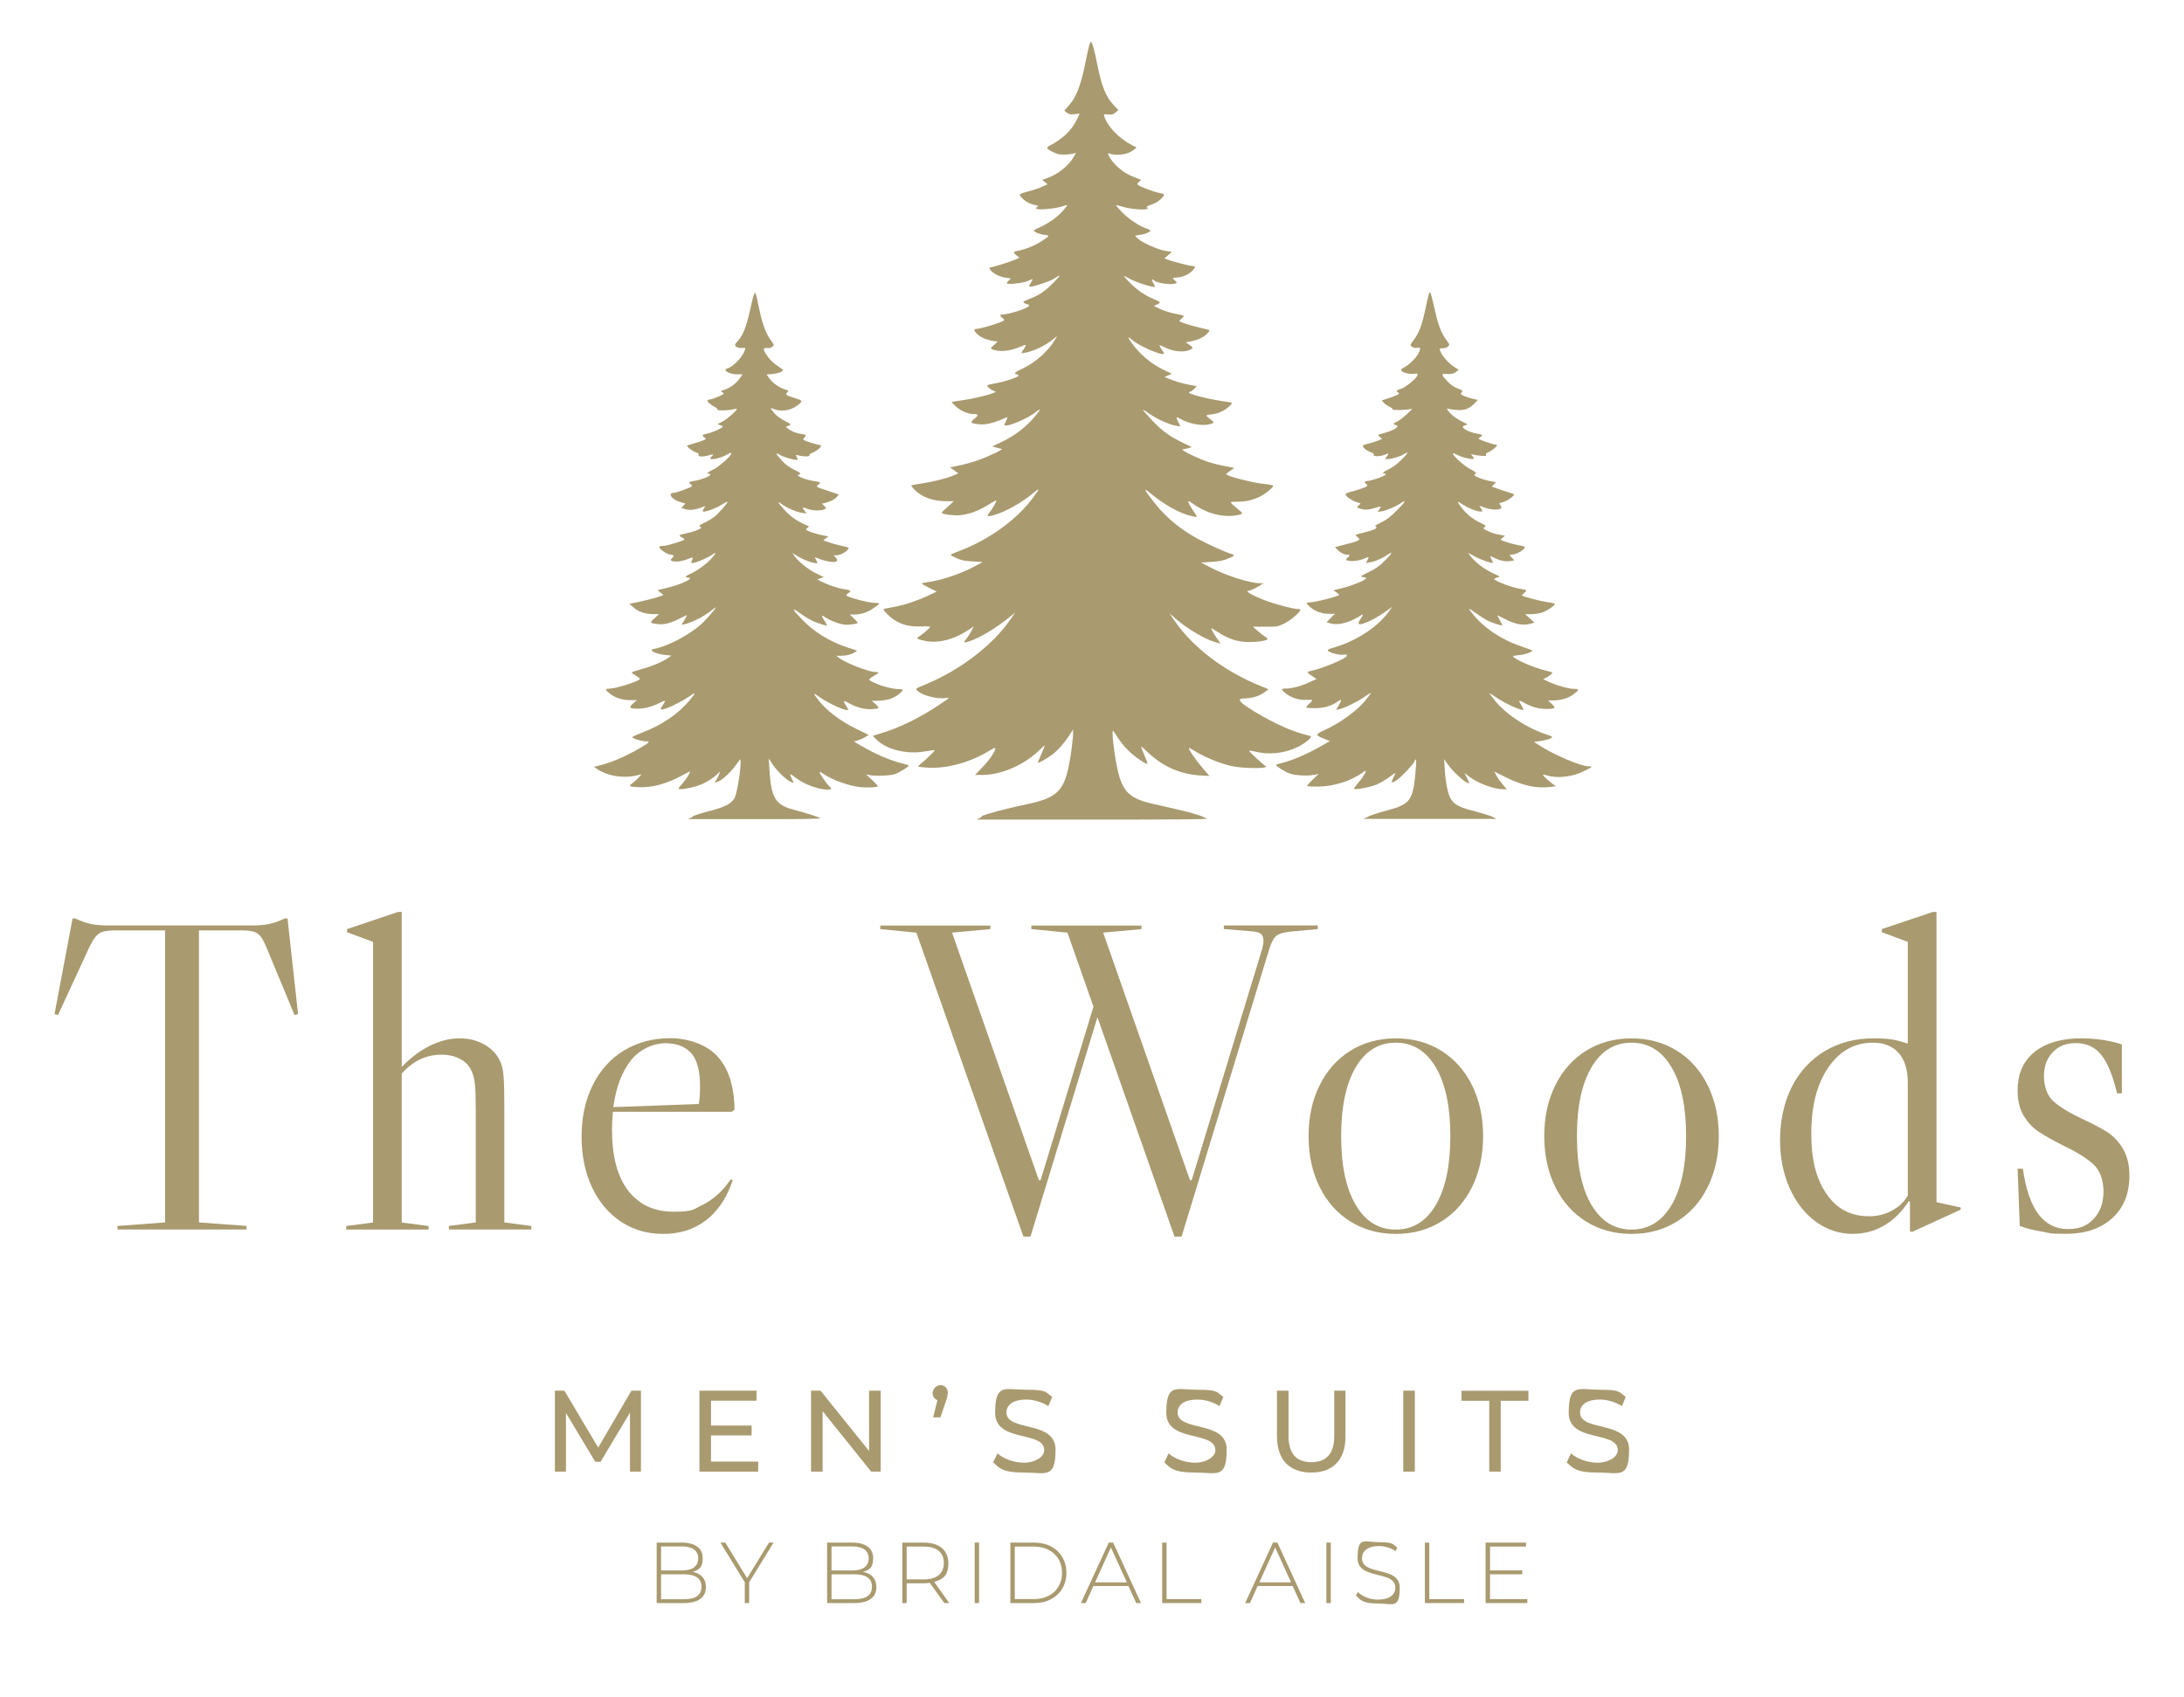
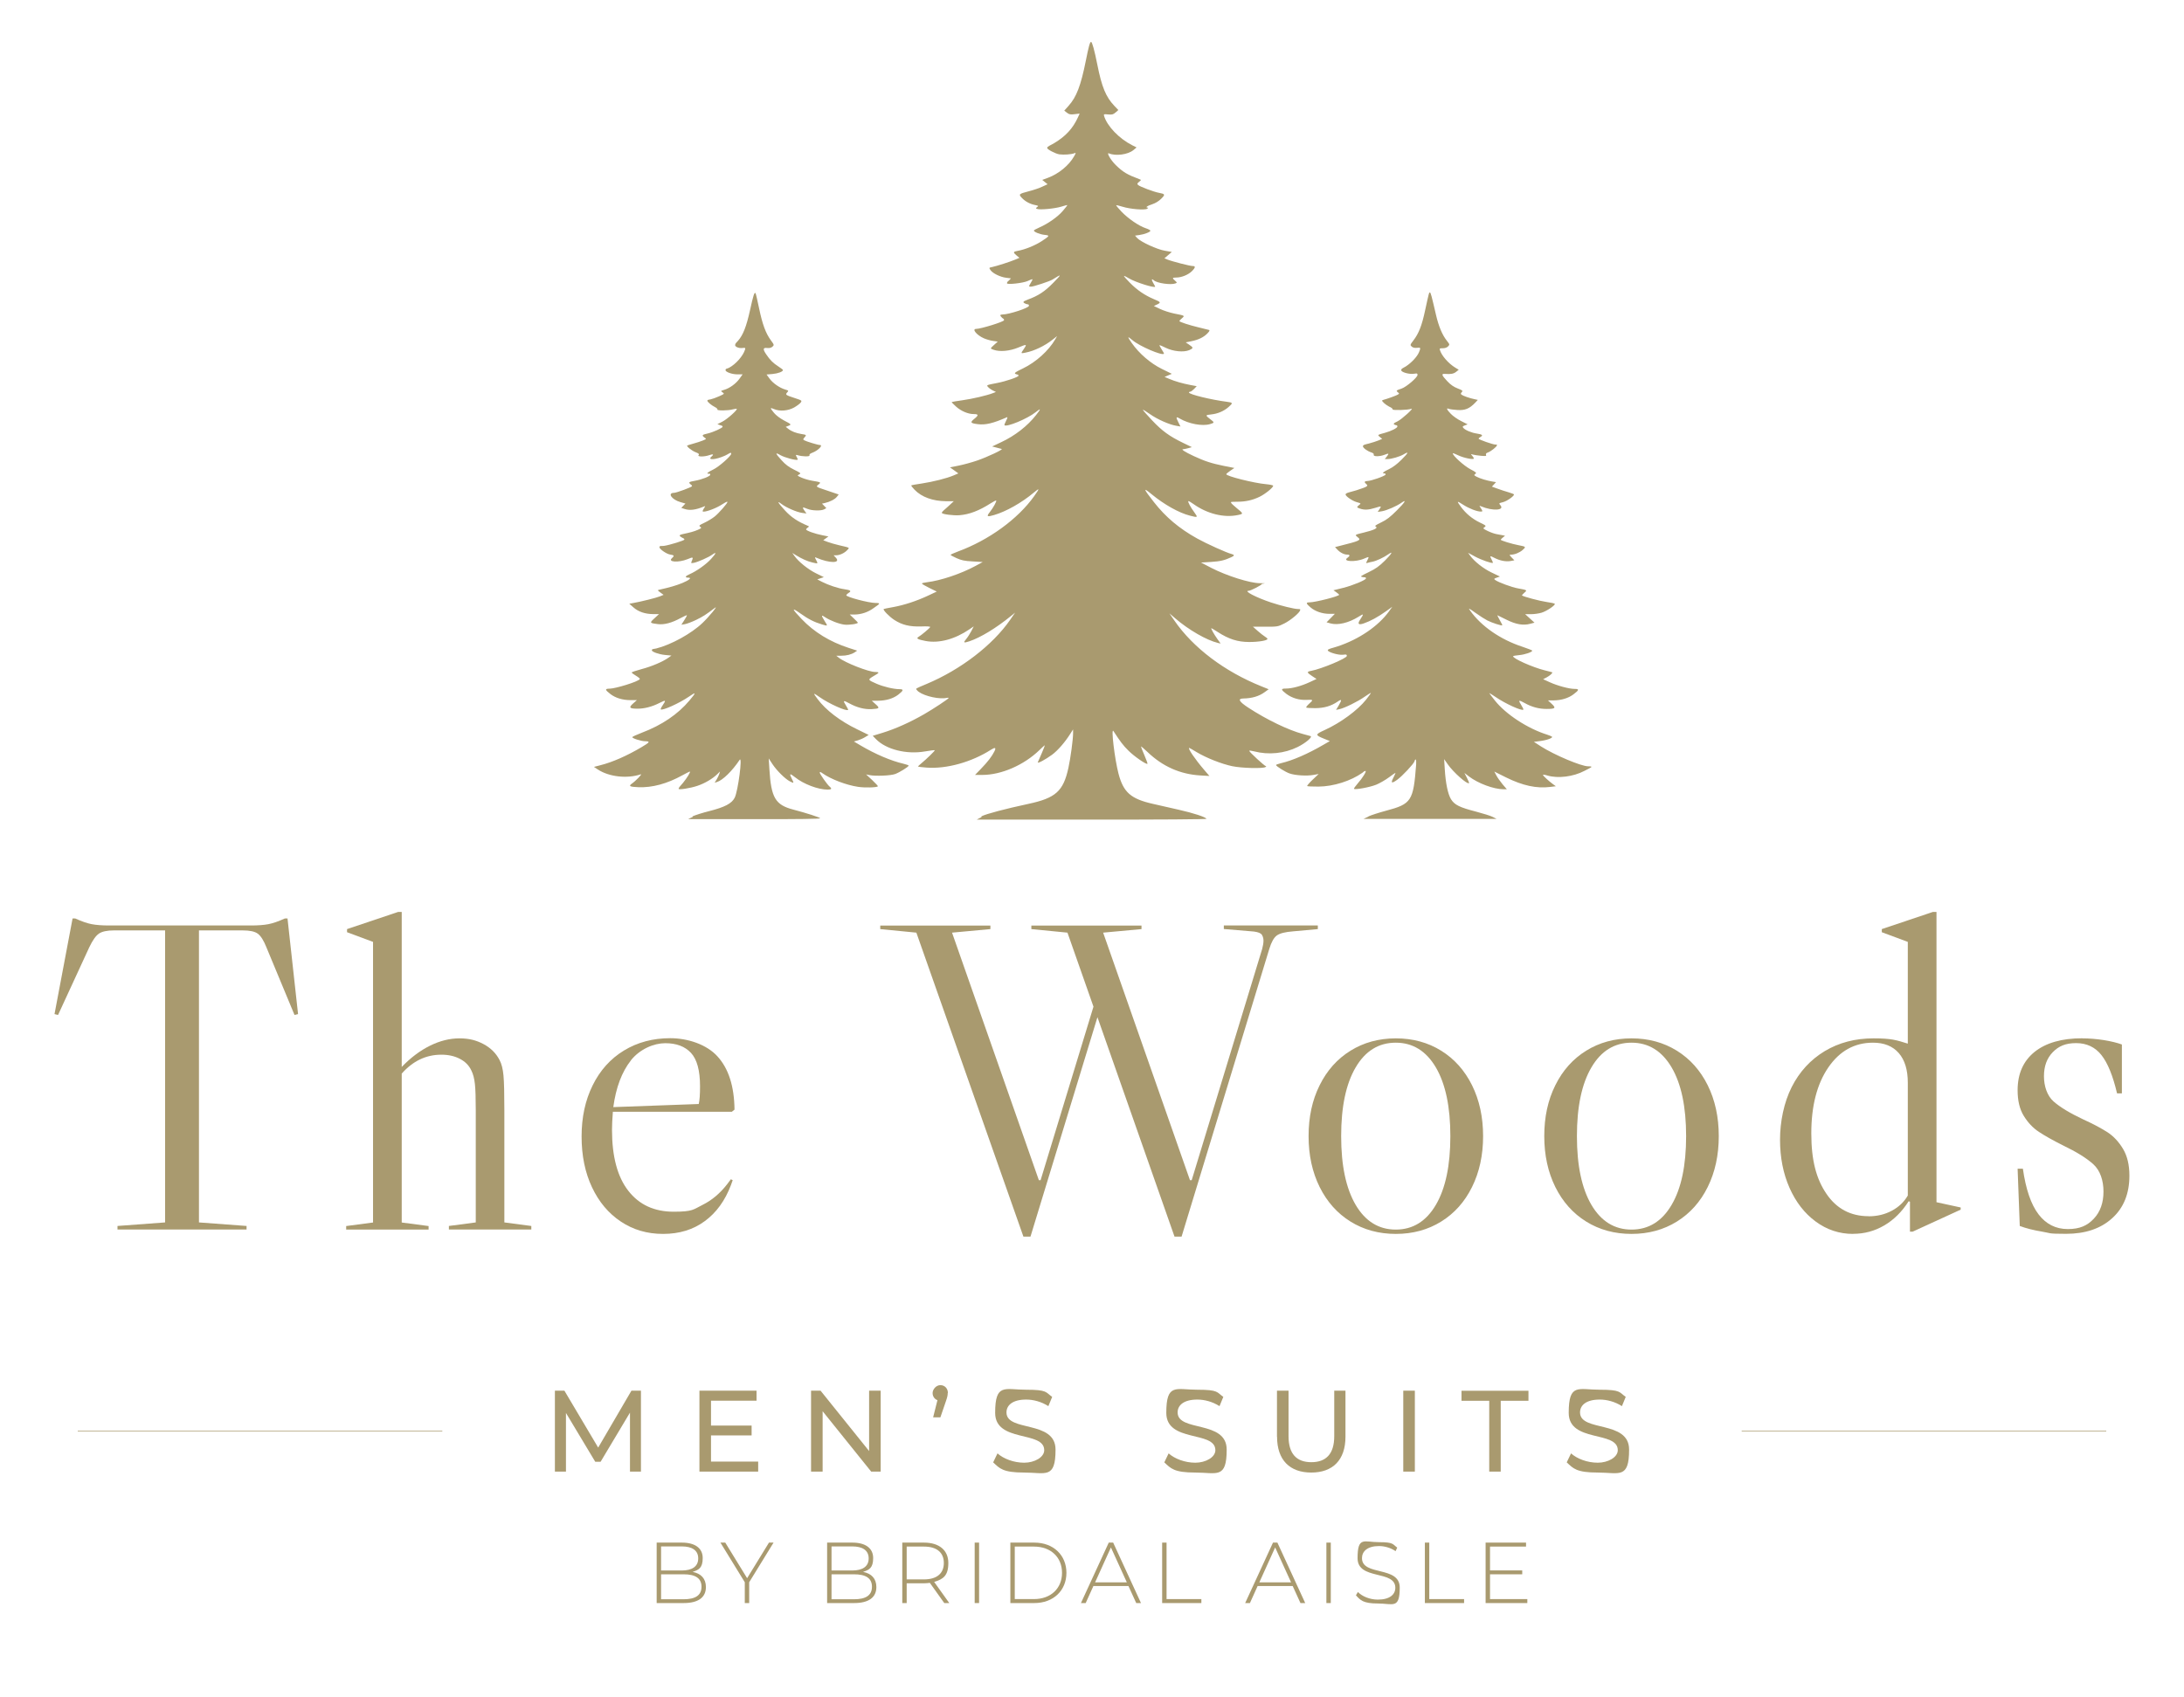
<svg xmlns="http://www.w3.org/2000/svg" id="Layer_1" version="1.1" viewBox="0 0 2528 1964">
  <path d="M801.5,945.2c3-1.4,11.8-4.2,19.4-6.1,18.1-4.6,26.1-8.8,29.5-15.5,3.9-7.5,9.3-49.3,5.7-43.8-8.5,12.8-19.6,23.6-26.2,25.6l-2.7.8,2.3-3.7c1.2-2.1,2.6-5,3.1-6.5l.8-2.8-3,3c-5.4,5.3-14.4,10.7-23.1,13.6-8.2,2.8-21.8,4.9-21.8,3.5s2.2-3.5,5-6.8c4.8-5.9,8.9-12.6,8.1-13.2-.2-.2-4.1,1.8-8.7,4.3-17.7,9.8-35,14.5-51.1,13.8-9.8-.4-11.4-1.3-7.6-4,4.8-3.3,12.8-11.7,10.5-10.9-15.9,5.3-36.8,2.9-49.7-5.6l-4.5-3,7.7-2c13.8-3.5,30.4-10.8,47.3-20.8,9.7-5.7,10.4-6.8,4.4-6.9-4.9,0-15.3-3.4-15-4.8.1-.5,5.1-2.8,11.1-5.1,23-8.7,41.6-21.3,54.9-37.1,8.2-9.7,8.1-10.6-.5-4.6-10.9,7.5-30.8,16.5-32.6,14.7-.3-.3.7-2.5,2.3-4.8,4.1-6.1,3.7-6.4-3.8-2.6-8.4,4.3-17.6,6.7-25.5,6.6-9.3,0-10.3-1.3-5-6l4.4-3.9h-7.3c-9.3,0-17.4-2.5-23.3-7-6.5-5-6.7-6.3-.7-6.3s32.7-7.9,34.7-11.1c.3-.5-1.7-2.2-4.4-3.8-2.7-1.6-5-3.3-5-3.8s5.1-2.2,11.4-3.9c11.5-3,24.7-8.6,31.1-13.2l3.5-2.5-7.4-.7c-7.1-.7-15.3-3.6-15.3-5.4s2.3-1.4,5.1-2.1c17.2-4.3,40.8-17.3,53.5-29.5,7.5-7.1,18.8-20.9,14.5-17.6-10.4,7.9-14,10.2-21.6,13.9-4.9,2.4-10.8,4.6-13.1,5l-4.2.7,3.4-5.3c1.9-2.9,3.2-5.5,3-5.7-.2-.2-3.6,1.3-7.5,3.4-9.9,5.4-18.8,7.8-26,6.9-9.8-1.2-9.9-1.4-4-6.8l5.2-4.8h-6.7c-9.5-.1-17.1-2.7-22.8-7.7l-4.9-4.3,4.4-.8c8.7-1.5,27.2-6.1,31.2-7.8l4.1-1.7-3.7-2.7c-3.6-2.7-3.6-2.7-1-3.3,11.8-2.6,19.3-4.8,26.4-7.7,8.2-3.4,11.3-6.2,6.9-6.2s-3.5-1.9,1.3-3.9c8.1-3.5,19.3-11.4,25.1-17.8,6.1-6.7,6.6-8.7,1.3-4.9-4.3,3.1-16.4,8.4-21.1,9.4-3.2.6-3.6.5-2.9-1.2,2.4-5.7,2.2-5.8-4.6-3-10.3,4.2-23.2,3.4-18.1-1.1,3.2-2.9,2.8-3.5-2.2-4.3-4-.6-12.2-6.3-12.2-8.4s2.4-1.2,5.3-1.6c6.3-.9,23.6-6.2,23.6-7.3s-1.2-1.5-2.8-2.3c-3.6-1.9-3.5-3.1.3-3.9,9.8-2.1,13.5-3.1,17.9-5,4.5-2,4.7-2.3,2.9-3.6-1.8-1.3-1.3-1.8,5.1-4.8,3.9-1.8,9.2-5.1,11.8-7.2,4.6-3.7,14.6-15.1,14.6-16.6s-3.8,1.4-8.5,4.1c-7.6,4.4-18.7,8-20.1,6.7-.3-.3.3-1.9,1.4-3.5,1.9-2.9,1.9-2.9-.1-2.1-9.5,3.9-16.5,4.8-22.5,2.7l-3.6-1.2,2.4-2.5,2.4-2.5-5.9-1.7c-10-2.9-15.3-10.6-7.3-10.7,2.8,0,20.8-6.7,20.8-7.7s-.7-1.5-1.7-2.2c-2.7-2.3-2-2.8,5.3-4.1,7.8-1.4,17.5-5.2,17.5-6.9s-.7-1.2-1.7-1.2c-3.3,0-1.4-1.7,5.2-4.9,6.4-3,20.8-15.7,20.8-18.3s-3.1.4-6.9,2.1c-10.9,5-21.4,5.8-15.8,1.1,2.9-2.4,1.8-3.1-2.5-1.6-5.8,2.1-14.3,2.1-12.6,0,1-1.2.3-1.9-3.6-3.4-4.3-1.7-10.7-6.8-9.5-7.7.3-.2,3.5-1.2,7.1-2.2,3.7-1,8.6-2.6,11-3.6,4.2-1.8,4.3-1.8,1.9-3.4-3.5-2.5-2.9-3.3,3.6-4.7,6.2-1.4,17.3-6.4,17.3-7.8s-1.4-1.3-3-1.9l-3-1.1,5.7-2.9c5.7-2.9,17.8-13.7,16.7-14.8-.3-.3-2.5,0-4.8.6-5.4,1.5-18.5,1.6-17.6.1.4-.6-1-1.9-3-2.9-4-2-8.6-5.9-8.6-7.2s1.6-1.2,3.6-1.6c2-.4,6.5-2,10-3.6,6.2-2.8,6.3-2.9,4-4.5-2.4-1.7-2.3-1.7,2-3,6.3-1.9,13.6-7.2,17.7-13l3.5-4.9h-6.4c-5.8,0-13.4-2.7-13.4-4.8s1.8-1.6,4.1-2.8c7.9-4.2,16.3-13.8,18.5-21.1.6-2,.3-2.2-3.1-1.8-4,.5-8.4-1.3-8.4-3.3s1.6-3,3.5-5.2c5.7-6.5,9.6-16.5,13.7-35,3.9-17.8,5.2-21.8,6.5-19.8.4.6,2.2,8.5,4.1,17.6,3.8,18.2,7.6,28.6,13.6,36.8,3.9,5.3,3.9,5.5,1.8,7.4-1.5,1.3-3.4,1.8-6.1,1.5-4.9-.6-5.2,1.4-1,7.5,4.2,6.3,8,10.1,14,13.9,2.9,1.9,5.3,3.7,5.3,4.1,0,1.9-5.7,4-12,4.6l-7,.6,3.5,4.8c3.8,5.2,11.6,10.7,18.1,12.6,4,1.2,4.1,1.3,2.3,3.3-2.4,2.7-1.9,3.1,8.5,6.5,8.5,2.8,8.7,2.9,7.2,5.2-.9,1.3-4.4,3.9-7.7,5.8-7,3.9-16.5,4.7-23.3,1.8-4.8-2-4.8-1.5,0,4.4,2.3,2.8,6.9,6.3,11.6,8.8,8.8,4.6,8.9,4.7,4.9,6.3l-2.9,1.1,2.8,2.2c3.9,3.1,9.2,5.1,15.4,6.1,5.9.9,6.1,1.1,3.4,4.1-1.6,1.8-1.7,2.2-.3,3.1,2.1,1.3,15.9,5.5,18.1,5.5,4.4,0-1.9,6.5-8.7,9-2.5.9-3.6,1.9-3.2,3,.7,1.7-8.4,1.5-14.1-.3q-2.7-.9-.8,2c1,1.6,1.5,3.1,1.1,3.4-1.8,1-15.1-2.6-19.8-5.3-6.5-3.8-6.2-2.3,1.3,5.9,4.5,5,8.4,7.9,14.5,10.9,7.9,3.9,8.2,4.2,5.8,5.5-2.5,1.3-2.4,1.4,3,3.8,3,1.3,8.5,2.9,12.2,3.5,10.2,1.7,10.4,1.8,7.3,4.3-3.4,2.8-3.7,2.5,10.9,7.4l12.4,4.2-2.2,2.8c-2.2,2.8-8.1,5.8-13.9,7.1l-3.2.7,2.5,2.6,2.5,2.6-2.5,1.4c-3.5,1.9-14.3,1.6-19.3-.5-5.9-2.5-6.5-2.2-3.7,1.8l2.5,3.5-5.2-.7c-6-.8-18.4-6.2-23.7-10.3-5.9-4.5-4.3-1.6,4.1,7.6,7.2,7.8,14.8,12.9,26.7,17.8,1.3.5,1.2.9-.4,1.9-1.1.7-1.9,1.7-1.9,2.2,0,1.4,10.4,5.1,18.8,6.7l7,1.4-3,2.2-3,2.2,5,1.9c2.7,1,8.7,2.8,13.1,3.8,13.5,3.2,12.6,2.6,9.6,5.8-3.1,3.3-8.6,5.9-12.7,5.9h-3l2.6,2.8c6.2,6.6-7.4,6.6-22.6,0-2-.8-2-.7-.3,2.5,2.4,4.7,2.5,4.6-4,3.1-6.1-1.4-12.2-4.2-19.3-8.5l-4.2-2.6,2.5,3.5c4.7,6.7,16,15.7,25,20.1l9,4.4-3.8,1.3-3.8,1.3,5.4,2.8c7.4,3.8,18.9,7.6,25.5,8.5,7.7,1.1,9,2.1,5.5,4.3-1.6,1-2.8,2.3-2.8,2.8,0,2,26.1,8.9,33.8,8.9s3.5,1.7-2.4,6.1c-6.3,4.6-14.1,7.2-21.8,7.3h-5.6s4.7,4.5,4.7,4.5c2.6,2.4,4.7,4.7,4.7,4.9,0,1.4-10.2,2.9-15.5,2.3-6.2-.7-17-4.9-22.6-8.7-4.3-3-4.5-2.1-.7,4,4.2,6.7,4.3,6.5-2.6,4.5-9.1-2.7-16.2-6.3-25.5-13-10.2-7.3-9.7-5.3,1.7,6.6,14.4,15.2,32.9,26.5,54.5,33.5l9.9,3.2-2.8,1.9c-4,2.6-9.4,4-15.8,4h-5.6s2.8,2.2,2.8,2.2c7.3,5.9,34.7,16.6,42.2,16.6s2.4,2.1-2.9,5.4c-5.7,3.6-5.6,3.8,4.7,8.3,7.6,3.3,19.6,6.2,26.2,6.2,5.3,0,5,1.5-1.3,6.4-5.9,4.5-14,6.9-23.3,7h-7.3s4.3,3.9,4.3,3.9c5.2,4.6,4.8,5.3-4.2,5.8-8.3.5-17.3-1.8-26-6.6-7.2-4-7.8-3.6-4,2.4,1.6,2.5,2.7,4.8,2.5,5.1-1.9,1.9-21.8-7-32.7-14.6-8.1-5.7-8.3-5.5-2.6,2.1,9.4,12.7,26.1,25.5,46,35.1l13.1,6.4-4.1,2.5c-2.2,1.4-6.1,3.1-8.5,3.8l-4.5,1.3,7.6,4.5c17.1,10.1,35.3,17.9,50,21.3,3.2.8,5.8,1.7,5.8,2.1,0,1.3-10.4,7.8-15.5,9.7-5.3,2-22.9,2.7-29.9,1.3l-3.9-.8,7.1,6.6c3.9,3.7,6.9,6.9,6.6,7.2-1.4,1.4-14.9,1.8-22.9.6-13.6-2-31.5-8.8-41.4-15.8-2.4-1.7-3-1.8-3-.5s8.6,13.8,11.6,16.2c2.7,2.3,2,3.3-2.5,3.3-11,0-27.9-6.4-37.7-14.3-6.3-5-7-4.6-3.6,2.1,2.5,4.9,2.4,5.1-2.5,2.6-5.4-2.8-15.1-12.4-20-19.8l-4.4-6.7.8,12.7c2,32.8,6.9,41.1,27.5,46.5,14.9,3.9,30.6,8.9,31.3,10.1.4.7-26.3,1.1-76.1,1h-76.8c0,0,5.5-2.7,5.5-2.7ZM1136.1,945.1c5.4-2.8,27.8-8.7,53.9-14.3,32-6.8,40.8-14.7,46.7-41.8,2.5-11.3,5.4-33.1,5.4-40.1v-4.4l-3.5,5.5c-6,9.5-14.3,19-20.8,23.8-7.6,5.6-17.4,10.8-16.5,8.7.3-.8,2.4-5.6,4.6-10.6,2.2-5,3.7-9.1,3.5-9.1s-3.1,2.5-6.3,5.7c-18,17.4-44.1,28.7-66.1,28.7h-8.4l6.7-6.9c8.1-8.4,12.7-14.3,15.8-20.5q3.2-6.4-4-1.8c-22.5,14.4-51.6,22.5-74.8,20.7-5.4-.4-9.8-1-9.8-1.2s1.6-1.8,3.6-3.4c6.4-5.3,16.4-15,15.9-15.5-.3-.3-5.4.4-11.4,1.4-21.5,3.7-45.1-2.3-56.8-14.4l-3.6-3.7,11.5-3.5c14.9-4.6,31.6-12.1,48-21.5,10.6-6.1,28.3-17.8,28.3-18.7s-2.2,0-5,.2c-10.5.8-27.3-4-31.5-9.2-1.8-2.2-2.9-1.4,11-7.3,39.4-16.5,76.5-45,96.7-74.2l5.8-8.4-4.8,3.9c-17.2,14-35.3,25-48.2,29.3-6.7,2.2-7.3,1.7-3.5-2.8,1.6-1.9,4.2-6,5.8-9l2.8-5.5-4.8,3.3c-17,11.6-35.4,16.6-51,13.6-8.9-1.7-11.1-2.9-8.3-4.6,3.4-2,13.3-10.3,13.7-11.5.2-.7-3.6-1-10.4-.7-13.3.4-22.1-1.7-31.2-7.6-5.7-3.7-13.4-11.6-12.2-12.6.2-.2,5.1-1.2,10.9-2.2,12.6-2.3,27.1-7,40.5-13.3l10-4.7-8.6-4.2c-4.7-2.3-8.6-4.6-8.6-5.1s2.7-1.1,5.9-1.5c15.6-1.8,39.4-9.8,56-18.8l8.5-4.6-11.7-.7c-9.5-.5-13-1.3-18.6-3.8-3.8-1.7-6.9-3.4-6.9-3.8s3.9-2.1,8.6-3.9c35.8-13.2,69.3-37.6,88.1-64,6.7-9.4,6.6-10-.6-4-13.7,11.5-31.7,21.7-45.7,25.8-8.2,2.4-9.1,1.8-5-3.4,3.9-4.9,8.2-12.7,7.4-13.4-.3-.3-3.2,1.2-6.5,3.3-13.3,8.5-24.6,12.8-35.9,13.7-7.3.6-20.5-1.2-20.5-2.7s3.1-3.6,6.9-7.1l6.9-6.4h-8.9c-15.4-.1-28.3-4.8-36.5-13.3-2.4-2.5-4.1-4.7-3.8-5,.3-.3,5.7-1.3,12.1-2.2,13.2-2,29-6,37-9.4l5.4-2.3-4.8-3.5-4.9-3.5,10-2c5.5-1.1,15.1-3.7,21.5-5.9,11.8-4.1,30.4-12.8,28.4-13.4-.6-.2-3.3-.9-6.1-1.6l-5-1.3,10.4-4.9c15.9-7.4,30.6-18.8,40.5-31.5,5.9-7.5,5.8-8.3-.6-3.2-9.4,7.5-33.5,17.5-36,15-.3-.3.5-2.6,1.9-5.2,1.6-3.1,1.9-4.5.9-4-16.2,7.1-24.8,9.1-33.6,8-8.7-1.1-9.3-2-4.1-6.2,5.2-4.2,5-5.5-.8-5.5-6.4,0-14.5-3.4-20.4-8.7-3-2.7-5.2-5-5-5.2s5.8-1.2,12.5-2.1c11.4-1.6,28.2-5.5,35.4-8.3l3.3-1.3-3.5-1.7c-1.9-.9-4.3-2.6-5.4-3.8-2.3-2.5-2.5-2.4,10.4-4.9,10-1.9,24.6-6.9,24.6-8.4s-1-1.2-2.2-1.6c-3.6-1.1-2.7-2,7.5-6.9,14.9-7.2,29.6-20.4,37.3-33.7l2.1-3.7-4.9,3.9c-9.2,7.4-21.7,13.4-31.8,15.3-5.5,1.1-5.5,1.1-1.9-4.1,4-5.9,3.7-6-6.4-1.8-9.9,4.1-21.2,5.1-28.4,2.6-4.3-1.5-4.3-1.3.6-5.8l4.1-3.7-5.5-.8c-3-.4-7.7-1.8-10.5-3-8.3-3.6-14.3-10.9-9-10.9s32.3-8.3,32.3-10.1-1-1.6-2.2-2.7c-2.9-2.7-2.8-3.9.5-3.9,7.3,0,30.5-7.6,30.5-10s-1.5-1.4-3.3-2.2c-4.5-1.9-4.2-2.7,1.9-5,12.5-4.6,19.7-9.4,29.7-19.6,10-10.2,9.9-10.5-1.1-3.6-3.1,2-22,8.2-24.8,8.2s-2.9,0,0-4.9c2.7-4.6,2.8-4.6-4-1.6-5.4,2.4-23.8,4.4-23.8,2.6s1-2,2.3-3.3l2.3-2.4-5.5-.7c-6.8-.8-15.8-5.2-18.2-8.9-1.8-2.7-1.8-2.8,1.8-3.5,5.6-1.2,20.8-6.1,26.5-8.5l5.2-2.2-3.3-2.7c-4.3-3.7-4.1-4.4,1.4-5.4,8.2-1.4,20-6.2,27.7-11.2,9.5-6.3,9.6-6.6,3.1-7.3-5.4-.6-12.2-3.4-12.2-5,0-.4,2.8-2,6.3-3.5,9.9-4.3,21.5-12.4,27.2-19.2,2.9-3.4,5.3-6.4,5.3-6.7s-3.1.5-6.9,1.7c-7.2,2.3-24.7,4-28.1,2.7-1.8-.7-1.8-.8,0-2.2,1.8-1.3,1.6-1.5-2.3-2.3-5.8-1.1-11.5-4.1-15.4-8.3-4-4.2-3.6-4.6,8.2-7.7,5.2-1.3,12.2-3.7,15.5-5.3l6.1-2.8-3.1-2.5-3.1-2.5,6.5-2.4c12.3-4.5,24.4-14.4,30.3-24.8,2.4-4.2,2.4-4.5.4-3.7-3.4,1.4-12.1,2-17.4,1.3-4.5-.7-14.1-5.7-14.1-7.4s3.6-2.9,8-5.5c13.3-7.9,21.8-17.1,27.7-30.1l1.9-4.2-5.8.7c-4.9.6-6.3.3-8.9-1.7l-3.1-2.4,5-5.6c9.2-10.2,14.2-23.5,20-52.4,3.2-16.1,4.7-21.6,6-21.6s4,9.9,7.3,26.5c5.1,25.7,9.9,37.3,19.7,47.6l4.6,4.8-3.2,2.8c-2.8,2.4-4,2.7-8.6,2.3-5-.5-5.3-.4-4.7,1.8,3.6,11.8,17.4,26.2,32.6,33.9l5,2.5-3.7,3.1c-6.3,5.2-20.5,7.1-28.2,3.8-3.4-1.5,1.9,7.7,7.8,13.5,8.5,8.3,13.5,11.2,27.5,16.4,2.2.8,2.1.9-.5,3-2.3,1.9-2.4,2.4-1.1,3.7,2,1.9,18.3,8,23.9,9,7.5,1.4,7.7,2,2.8,6.9-3,3-6.6,5.1-10.7,6.5-5.7,1.8-8.1,3.7-4.8,3.8.8,0,.4.6-.7,1.3-3,1.8-19.7.4-28.3-2.3-3.9-1.2-7.4-2-7.6-1.8-.3.3,2.5,3.5,6,7.3,7.6,8,20.2,16.7,28.1,19.3,3,1,5.5,2.3,5.5,2.9,0,1.5-6.9,4.2-12.8,5l-5,.7,2.5,2.8c4.2,4.5,23,13.2,32.1,14.7l8,1.4-4.3,3.7-4.3,3.7,3.2,1.3c5.7,2.3,26.4,7.6,29.5,7.6s3.8,1.3-.9,6c-4.3,4.2-12,7.3-17.8,7.3s-4.6,1-1.4,3.9c2.2,2,2.2,2.1.3,2.9-5.4,2.1-21.5-.2-25.2-3.6-2.5-2.3-2.9-.7-.7,3,1.3,2.2,2.3,4.1,2.3,4.3,0,2.2-22.9-5-30.3-9.5-3-1.8-5.6-3.1-5.8-2.8-.3.2,2.8,3.8,6.8,7.8,8.2,8.4,17.1,14.5,27.7,19,8.3,3.5,8.6,3.9,3.7,6.3l-3.6,1.7,7.4,3.5c4,1.9,11.3,4.2,16.1,5.2,12.7,2.5,12.5,2.4,9,5.5-1.7,1.4-3,2.9-3,3.2,0,1,11.6,4.8,22.2,7.3,5.8,1.4,11.2,2.7,12.1,3,1.1.3.7,1.4-1.7,3.9-4.3,4.5-10.2,7.4-18.4,9.1l-6.8,1.4,4,2.7c5.1,3.4,5,4.1,0,6.3-6.6,2.7-18.5,1.5-27.1-2.7-3.8-1.9-7.1-3.3-7.3-3-.2.2,1,2.4,2.6,4.9,1.7,2.5,2.8,4.8,2.6,5-2.4,2.4-28.3-8.8-36.3-15.6-6.2-5.3-6.4-4.6-1,3.1,8.6,12.3,21.8,23.6,34.8,30l11.6,5.7-4.2,1.8-4.2,1.8,5.5,2.3c6.6,2.8,15.2,5.3,24.7,7.1l7,1.3-3,3.2c-1.7,1.7-3.7,3.2-4.5,3.2s-1.5.4-1.5.9c0,2.2,25.9,8.5,44.1,10.8,6.9.9,7.1,1.4,1.7,6.1-5.4,4.7-12.4,7.7-19.8,8.5-7.1.7-7.2,1-1.6,5.3,5.4,4.1,5.4,4.3.1,5.9-8.9,2.7-24.6-.2-35.3-6.5-4.2-2.5-4.5-1.6-1.3,4.7l2.3,4.6-4.7-.8c-8.1-1.3-22.3-7.6-30.7-13.6-4.5-3.2-8.1-5.4-8.1-4.9s4.8,5.9,10.6,12.1c11.6,12.3,20.1,18.5,35.8,26.1l10.3,5-4.2,1.2c-2.3.6-5,1.2-5.9,1.2-2.8,0,1.9,3.1,12.2,7.9,12.9,6,20.6,8.5,34.9,11.4l12.2,2.4-4.7,3.2c-2.6,1.8-4.7,3.6-4.7,4-.1,2.3,32.4,10.4,46.2,11.6,4.4.4,8.1,1.2,8.1,1.8,0,2.2-9.5,9.8-16,12.9-8.2,3.9-16.1,5.6-25.6,5.6s-7.1.5-7.1,1.1,2.9,3.4,6.4,6.2c8.1,6.6,8.1,6.7,1.4,8.1-16.1,3.4-35.4-1.4-51.3-12.7-3-2.2-5.7-3.7-6-3.4-.8.8,2.6,7.1,7.1,13.2,4.2,5.8,4,6-5.3,3.6-12.8-3.3-29.7-12.8-44.3-24.8-10.3-8.5-9.8-6.8,2.8,9.3,13.5,17.2,29.1,30.4,50,42,10.6,5.9,34,16.5,39.7,17.9,3.6.9,3.6,2-.2,3.7-8,3.7-12.8,4.8-23.5,5.5l-11.6.7,12.1,6.3c17.5,9,44.6,17.6,55.9,17.6s2.3.5,2.3,1c0,1.2-12.9,7.8-15.1,7.8-6.4,0,8.4,7.7,25.7,13.5,11.4,3.8,27.1,7.6,31.1,7.6s2.7.6,2.7,1.3c0,2.6-10.9,11.8-18.4,15.5-7.4,3.7-7.9,3.7-21.9,3.7h-14.3l5.4,4.8c3,2.6,6.7,5.6,8.4,6.6,1.7,1,3,2.2,3,2.7,0,1.9-10.2,3.6-21.1,3.6-13.3,0-23.7-3.3-36.5-11.6-3.7-2.4-7-4.4-7.3-4.4-.9,0,2.9,6.9,6.9,12.5l3.8,5.3-3.1-.7c-13.2-3.2-33.9-15.1-49.6-28.6l-6.6-5.7,5.7,8.3c21.7,31.6,58.3,59.2,101,76.3l8.2,3.3-4.7,3.4c-6.6,4.8-14.6,7.1-24.6,7.3q-10.4.1,5.7,10.6c21.4,14,46.6,26.1,63.2,30.5,4,1.1,7.9,2.1,8.8,2.4,2.9.9-5.6,8.1-14.9,12.7-15.3,7.5-33.6,9.4-50.4,5-3.1-.8-5.6-1.1-5.6-.6,0,1.3,17.8,17.7,19.2,17.7.7,0,.6.5-.4,1.1-2.9,1.9-27.4,1.3-38.4-1-12.4-2.6-30.1-9.6-41.1-16.2-4.5-2.7-8.4-5-8.7-5-2.3,0,6.8,13.3,17.2,25.4l6.1,7.1-10.5-.6c-23.4-1.4-43.7-10.4-61.2-27.2-4.1-3.9-7.5-6.8-7.5-6.3s1.8,5.1,4,10.2c2.2,5.1,3.8,9.5,3.5,9.8-1.2,1.2-15.3-8.5-21.9-15.1-6.3-6.2-9.5-10.5-17.5-22.8-3-4.6,1.5,32.7,5.9,49.4,5.7,21.6,14.2,29.1,39.8,34.9,6.7,1.5,20.2,4.6,29.9,6.8,16.9,3.8,30.9,8.4,32.2,10.5.4.6-55.1,1-132.7.9h-133.3s5.4-2.8,5.4-2.8ZM1584,945.2c3-1.4,12.3-4.4,20.5-6.6,29.3-7.8,31.5-11.2,34.7-53.5.4-5.9-.7-7.8-2-3.5-.9,2.9-14.1,17-19.8,21.1-6.6,4.8-7.9,4.1-4.5-2.4,1.5-3,2.6-5.5,2.3-5.5s-3.7,2.4-7.6,5.3c-3.9,2.9-10.5,6.7-14.6,8.4-7.4,3-24.4,6.1-25.7,4.8-.4-.4,1.7-3.3,4.5-6.5,4.9-5.4,10.4-14.2,8.8-14.2s-2,.9-3.6,2.1c-13.4,9.5-33.6,15.9-50.8,16-6.8,0-12.7-.2-13.1-.6-.4-.4,2.4-3.7,6.3-7.4l7-6.6-6.1,1.1c-7.5,1.4-21.1.6-27.6-1.7-4.9-1.7-15.7-8.4-15.7-9.8,0-.4,2.6-1.3,5.8-2.1,13.4-3.1,31-10.8,48.9-21.2l7.6-4.4-6.4-2.6c-10.9-4.4-10.9-5,.7-10.3,18.2-8.3,37.9-22.8,47.6-35,3.1-3.9,5.6-7.4,5.6-7.8s-3.2,1.6-7.1,4.3c-7.7,5.5-23.3,13.2-29.4,14.5l-3.8.8,3-5c4-6.8,3.7-7.9-1-4.7-7.7,5.3-15.8,7.6-26.1,7.7-5.3,0-10-.3-10.4-.7s1-2.3,3.2-4.3c5.3-4.7,5.1-5-2.6-4.6-8.6.5-17.2-2.1-23.7-7-6.4-4.9-6.5-6.1-.5-6.1,7.1,0,17.7-2.9,27.1-7.2l8.4-3.9-5.2-3.4c-6.2-4.1-6.4-5-1-6,12.1-2.3,41.3-14.5,41.3-17.3s-3.1-1-6.9-1.3c-6.4-.4-15.2-3.5-15.2-5.2s5.1-2.4,11.3-4.5c24.7-8.1,47.3-23.5,59.6-40.6l3.8-5.3-7.1,5.1c-9.7,6.9-18.2,11.5-26,14.2q-8.8,3-4.5-3.8c5-7.8,4.9-7.9-1.7-3.8-11.3,7-23.6,9.9-32.1,7.6l-4.7-1.3,4.8-4.9,4.8-4.9h-6.2c-8.3,0-16.5-2.8-22-7.5-5.3-4.5-5.5-5.8-1.2-5.8,6.7,0,34.5-7.1,34.4-8.8,0-.3-1.5-1.6-3.3-2.9l-3.3-2.3,11.3-2.8c10.6-2.6,26.3-9.1,26.3-10.9s-1.6-1.1-3.6-1.5c-3.5-.7-3.3-.9,6.8-5.8,8.3-4,12.1-6.8,18.7-13.3,8.2-8.2,10-11.6,3.9-7.3-4.9,3.5-13.8,7.7-18.1,8.5-2.1.4-4.8,1-5.9,1.4-1.9.5-1.9.4-.3-2.8,2.4-4.7,2.4-4.7-3.5-2.2-9.7,4.3-25.8,3.6-19.5-.8,3.3-2.3,3.2-3.8-.3-3.8s-8.1-2.3-11.4-5.9l-2.6-2.8,4.8-1.2c24-6,25.8-6.8,21.6-10.1-3.8-3-3.9-2.9,6.9-5.5,11.7-2.8,16.8-5.3,14-6.8-1.7-.9-.6-1.7,6.2-5,6.3-3,10.4-6.2,18-13.8,9.6-9.5,12-13.6,5.2-8.8-5.3,3.8-16.9,8.8-22.3,9.7l-5,.8,1.9-2.9c2.7-4.1,2.7-4.1-4.8-1.8-7.7,2.4-12.4,2.6-17.5.9-4.1-1.4-4.2-1.7-1.1-4.2,2.4-1.9,2.3-1.9-3-3.4-4.9-1.4-12.7-6.8-12.7-8.8s5.7-2.7,12.7-4.9c12.9-4.2,14-4.9,11.1-7.3-2.5-2.1-2-3.3,1.4-3.4,4.3,0,20.6-5.8,21.1-7.4.2-.8-.4-1.4-1.3-1.4-3.4,0-1.6-1.7,5.2-4.9,4.4-2.1,9.5-5.9,14.5-10.9,8.2-8.2,9-10.1,2.6-6.3-4.5,2.7-14.1,5.5-18.8,5.5h-3.1s2.3-2.9,2.3-2.9c2.9-3.7,2.5-4.1-2.5-2.1-5.4,2.2-13.4,2.3-12.6,0,.4-1.1-.6-2-3.1-2.8-4.5-1.5-9.4-5.2-9.4-7s3.1-2.2,6.9-3.2c3.8-1,8.8-2.6,11.2-3.6l4.2-1.8-2.6-2.1c-3.1-2.5-3.1-2.5,5.8-4.9,7.3-2,14.4-5.6,14.4-7.3s-1-1.3-2.2-1.7c-3.2-1-2.7-2,2.4-4.3,4.7-2.2,19.8-15.9,15.9-14.5-4,1.5-21.6,2-21.6.7s-1.9-2.2-4.2-3.3c-4-2.1-8.9-6.4-7.9-7.2.3-.2,2.6-1,5.2-1.7,2.6-.8,7.1-2.4,10-3.6,4.7-2,5-2.4,3.3-3.7-2.8-2.1-2.5-2.5,3.7-4.5,5.6-1.8,18.7-13,18.7-15.9s-2.4-1.2-6.2-1.2c-5.8,0-12.7-2.3-12.7-4.3s2.4-2.5,5.4-4.4c6.5-4.2,13.1-11.3,15.2-16.4,2.2-5.3,2-5.6-2.4-5.1-2.7.3-4.6-.2-6-1.4-2-1.8-2-2,1.9-7.1,6.2-8.1,9.8-17.1,13.5-34.5,4.6-21.1,4.6-21.1,5.6-21.1s2,4.1,7,25.6c3.1,13.5,7.3,23.5,12.5,30.1,3.6,4.6,3.6,4.6,1.5,6.8-1.4,1.4-3.6,2.1-6.1,2.1-3.5,0-3.9.1-3.2,2.3,1.9,6.3,9.9,15.4,17.6,20.1l4.1,2.5-3,2.4c-2.9,2.3-6.1,2.9-13,2.4-4.4-.3-3.8,1.5,2.6,8.3,4,4.3,7.5,6.7,12.1,8.5,5.9,2.3,6.3,2.7,4.8,4.3-1.3,1.5-1.4,2-.2,3,1.6,1.3,9.5,4.1,15.1,5.2l3.7.8-3.1,3.3c-6.5,6.8-11.7,9-20.6,8.4-4.4-.3-8.9-.9-10-1.4-3.2-1.4-2.2,1.1,2.5,5.9,2.4,2.5,7.8,6.3,11.9,8.3l7.5,3.8-3.2,1.2c-2.8,1.1-3,1.5-1.7,3,2.1,2.5,9.4,5.6,15.7,6.5,6.1.9,7.4,2.1,4.2,3.8-1.2.7-2.3,1.6-2.3,2.1,0,1,16.5,6.8,19.4,6.8s1.7.5,1.7,1c0,1.5-6.8,6.9-10.2,8.1-2.1.7-2.8,1.6-2.3,2.8.6,1.5-.3,1.6-5.9,1.1-3.6-.3-7.8-1-9.3-1.4-2.7-.8-2.7-.8-.8,1.4,1.1,1.2,1.9,2.6,1.9,3.1,0,1.8-11.8-.6-18-3.6-3.5-1.7-6.4-2.8-6.4-2.3,0,2.7,13,14.4,20.1,18.2,7.1,3.7,7.7,4.3,6,5.6-1.8,1.3-1.7,1.6,1.6,3.3,4,2.1,11.6,4.4,18.1,5.5l4.3.7-2.4,2.6-2.4,2.6,6.3,2.3c3.5,1.3,9.2,3.2,12.8,4.2,3.6,1,6.5,2.2,6.5,2.6,0,2-8.3,7.8-12.8,8.9-4.8,1.2-4.9,1.3-3.1,3.4,5.6,6.2-8.8,7.1-22.3,1.4-2.2-.9-2.2-.9-.3,2,2.4,3.7,2.4,4.1,0,4.1-4.4,0-13.4-3.5-20-7.7-8-5.1-8.2-5-2.9,2.3,5.7,7.7,13.1,13.9,21.9,18.1,7.2,3.5,7.5,3.8,5.4,5.3-2.2,1.5-2,1.7,3.7,4.5,3.3,1.6,7.8,3.2,10.2,3.6,2.3.4,5.5,1,7,1.3l2.8.6-2.5,2c-1.4,1.1-2.5,2.3-2.5,2.6,0,.9,13,4.9,20.5,6.3,8.9,1.7,9,1.9,4.8,5.6-3.6,3.1-9.2,5.4-13.6,5.4-1.9,0-1.8.4,1,3.3l3.1,3.2-4.1.8c-5.5,1-12.2-.2-18.6-3.4-5.9-3-6-2.9-3.6,1.8,1,1.9,1.6,3.5,1.4,3.7-1.1,1-13.6-3.4-20.6-7.2l-8.1-4.4,2.3,3.2c4.9,6.8,15.2,15,24.8,19.6l9.8,4.7-3.7,1.3c-3.5,1.3-3.6,1.4-1.5,2.9,3.4,2.5,19.1,8.3,26,9.5,11,2,11,2,7.4,5.1-1.7,1.5-2.9,2.9-2.7,3.1,1.4,1.3,20.8,6.5,28.1,7.5,4.9.7,9.3,1.6,9.8,2.1,1.5,1.3-9.2,8.6-15.3,10.4-3,.9-8.5,1.7-12.2,1.7h-6.7c0,0,5.4,4.9,5.4,4.9l5.4,4.9-4.9,1.3c-8.1,2.2-16.4.8-27.3-4.6-5.3-2.6-10.1-5-10.6-5.2-.5-.2.7,2.2,2.5,5.4,1.9,3.2,3.2,6,3,6.2-.7.7-12.2-3-17.4-5.7-2.7-1.4-8.9-5.3-13.7-8.8-8-5.7-8.5-5.9-6.1-2.6,12.6,18,35.1,33.6,60.5,41.9,6.3,2.1,11.4,4.1,11.4,4.5,0,1.7-8.6,4.6-15.2,5.2-3.9.3-7,.9-7,1.3,0,2.8,22.9,12.9,36.6,16.3,4.6,1.1,8.5,2.2,8.7,2.3.9.6-2.7,3.9-6.5,5.9l-4,2.1,7.7,3.5c9,4.1,22.5,7.7,28.6,7.7s5.1,1.5-1.2,6.3c-5.8,4.4-14,6.9-22.8,7h-6.7s4.3,4,4.3,4c5.3,4.9,4.3,5.9-6,5.9-8.6,0-17.1-2.2-25.2-6.8-7.2-4-7.8-3.6-4,2.4,1.6,2.5,2.7,4.9,2.4,5.2-1.8,1.8-20.7-6.8-32.1-14.6-4.1-2.8-7.4-4.8-7.4-4.6s2.9,4.1,6.5,8.6c12.7,16,37.9,32.5,60.6,39.6,2.4.8,4.9,1.8,5.5,2.3,1.5,1.4-5.8,4.1-13.9,5.1l-7,.9,8.2,5.3c15.5,9.9,46.5,23,54.5,23s2.3,1.8-4.2,5.3c-12.9,6.8-30.6,9-42.8,5.4-2.8-.9-5.2-1.2-5.2-.7,0,1,6.7,7.1,11.6,10.7l3.3,2.4-6.5.8c-15.8,2-31.9-1.5-51.1-11l-13.6-6.8,2.3,4.4c1.2,2.4,4.5,7,7.2,10.3l5,5.8h-3.7c-11.5,0-29.6-6.8-40.1-14.8l-5.3-4.1,2.9,5.7c1.6,3.1,2.7,5.9,2.4,6.1-1.9,1.9-18.3-12.7-24.6-21.8l-4.2-6,.7,11.1c1,17,3.7,29.6,7.3,35.4,4.1,6.5,9.9,9.4,29,14.3,8.3,2.2,17,4.9,19.4,6.2l4.3,2.2h-77s-77,0-77,0l5.5-2.6Z" fill="#A99A6F" />
  <g fill="#A99A6F">
    <path d="M191.2,1077.2h-59.2c-8.2,0-14,1.3-17.6,3.8-3.6,2.5-7.2,7.7-11,15.6l-36.2,78.5-4.1-1,20.9-110.7h3.1c7.5,3.4,13.8,5.6,19.1,6.6,5.3,1,12,1.5,20.1,1.5h164.2c8.2,0,14.9-.5,20.1-1.5,5.3-1,11.6-3.2,19.1-6.6h3.1l12.2,110.7-4.1,1-32.6-78.5c-3.1-7.8-6.4-13-9.9-15.6s-9.4-3.8-17.6-3.8h-50.5v338.1l55.1,4.1v4.1h-149.4v-4.1l55.1-4.1v-338.1Z" />
    <path d="M615,1419.4v4.1h-95.4v-4.1l31.1-4.1v-130c0-13.9-.3-24-1-30.3-.7-6.3-2-11.5-4.1-15.6-2.7-5.8-7.1-10.3-13.3-13.5-6.1-3.2-13.3-4.8-21.4-4.8-17.7,0-33,7.3-45.9,21.9v172.4l31.1,4.1v4.1h-95.4v-4.1l31.1-4.1v-324.9l-30.1-11.2v-3.6l59.2-19.9h4.1v179.5c10.5-10.9,21.5-19.1,32.9-24.7,11.4-5.6,22.7-8.4,33.9-8.4s19.5,2.2,27.8,6.6c8.3,4.4,14.5,10.5,18.6,18.4,2.4,4.4,3.9,10.5,4.6,18.1.7,7.7,1,21,1,40v130l31.1,4.1Z" />
    <path d="M846.1,1365.4l2,1-2,5.6c-6.8,18-16.9,32-30.3,41.8-13.4,9.9-29.5,14.8-48.2,14.8s-34.7-4.8-49-14.3c-14.3-9.5-25.4-22.8-33.4-39.8-8-17-12-36.5-12-58.7s4.2-41.8,12.8-59.2c8.5-17.3,20.6-30.8,36.2-40.3,15.6-9.5,33.5-14.3,53.6-14.3s42.1,7.1,54.8,21.2c12.8,14.1,19.3,34.6,19.6,61.5l-3.1,2.5h-137.7c-.7,8.8-1,15.8-1,20.9,0,30.9,6.3,54.5,18.9,70.6,12.6,16.2,30.1,24.2,52.5,24.2s22.7-2.6,33.4-7.9c10.7-5.3,20.1-13.2,28.3-23.7l4.6-6.1ZM730.3,1227.7c-10.5,13.3-17.3,31.3-20.4,54.1l98.9-3.6c1-4.1,1.5-10.9,1.5-20.4,0-18.4-3.5-31.3-10.5-38.8-7-7.5-16.9-11.2-29.8-11.2s-29.2,6.6-39.8,19.9Z" />
    <path d="M1525.4,1071.6v4.1l-28.6,2.6c-9.2.7-15.5,2.3-18.9,4.8-3.4,2.5-6.3,7.7-8.7,15.6l-101.5,333h-8.2l-89.2-254-77.5,254h-8.2l-123.9-351.9-41.8-4.1v-4.1h127.5v4.1l-44.4,4.1,100.5,286.6h2l61.2-200.9-30.1-85.7-41.8-4.1v-4.1h127.5v4.1l-44.4,4.1,100.5,286.6h2l81.6-267.8c1-3.7,1.5-7,1.5-9.7s-1-6.4-3.1-7.9-6-2.5-11.7-2.8l-31.1-2.6v-4.1h108.6Z" />
    <path d="M1668.2,1216.5c15.3,9.5,27.2,22.9,35.7,40,8.5,17.2,12.8,36.8,12.8,58.9s-4.3,41.7-12.8,58.9c-8.5,17.2-20.4,30.5-35.7,40s-32.8,14.3-52.5,14.3-37.2-4.8-52.5-14.3c-15.3-9.5-27.2-22.9-35.7-40-8.5-17.2-12.8-36.8-12.8-58.9s4.2-41.7,12.8-58.9c8.5-17.2,20.4-30.5,35.7-40,15.3-9.5,32.8-14.3,52.5-14.3s37.2,4.8,52.5,14.3ZM1569.2,1395c11.2,19,26.7,28.6,46.4,28.6s35.2-9.5,46.4-28.6c11.2-19,16.8-45.6,16.8-79.6s-5.6-60.5-16.8-79.6c-11.2-19-26.7-28.6-46.4-28.6s-35.2,9.5-46.4,28.6c-11.2,19-16.8,45.6-16.8,79.6s5.6,60.5,16.8,79.6Z" />
    <path d="M1941,1216.5c15.3,9.5,27.2,22.9,35.7,40,8.5,17.2,12.8,36.8,12.8,58.9s-4.3,41.7-12.8,58.9c-8.5,17.2-20.4,30.5-35.7,40s-32.8,14.3-52.5,14.3-37.2-4.8-52.5-14.3c-15.3-9.5-27.2-22.9-35.7-40-8.5-17.2-12.8-36.8-12.8-58.9s4.2-41.7,12.8-58.9c8.5-17.2,20.4-30.5,35.7-40,15.3-9.5,32.8-14.3,52.5-14.3s37.2,4.8,52.5,14.3ZM1842.1,1395c11.2,19,26.7,28.6,46.4,28.6s35.2-9.5,46.4-28.6c11.2-19,16.8-45.6,16.8-79.6s-5.6-60.5-16.8-79.6c-11.2-19-26.7-28.6-46.4-28.6s-35.2,9.5-46.4,28.6c-11.2,19-16.8,45.6-16.8,79.6s5.6,60.5,16.8,79.6Z" />
    <path d="M2145,1428.6c-16,0-30.4-4.8-43.3-14.3-12.9-9.5-23-22.5-30.3-39-7.3-16.5-11-35.1-11-55.8s4.5-43.1,13.5-60.9c9-17.8,21.8-31.7,38.2-41.6,16.5-9.9,35.3-14.8,56.4-14.8s26.5,2,39.8,6.1v-117.8l-30.1-11.2v-3.6l59.2-19.9h4.1v336.1l28,6.1v2.5l-55.6,25.5h-3.1v-34.7l-1.5-.5c-7.8,12.2-17.3,21.6-28.3,28-11.1,6.5-23,9.7-36,9.7ZM2162.9,1408.2c9.9,0,18.8-2.1,26.8-6.4,8-4.2,14.2-10.1,18.6-17.6v-130.6c0-15-3.5-26.4-10.5-34.4-7-8-16.9-12-29.8-12-21.4,0-38.7,9.6-51.8,28.8-13.1,19.2-19.6,44.6-19.6,76.2s5.9,53,17.6,70.1c11.7,17.2,28,25.8,48.7,25.8Z" />
    <path d="M2410.2,1202.2c8.2,0,16.5.7,25,2,8.5,1.4,15.5,3.1,20.9,5.1v56.6h-5.6c-4.8-20.4-10.8-35.2-18.1-44.4-7.3-9.2-17.1-13.8-29.3-13.8s-20.2,3.5-27,10.5c-6.8,7-10.2,16.2-10.2,27.8s3.7,22.7,11.2,29.3c7.5,6.6,18.9,13.5,34.2,20.7,11.9,5.4,21.3,10.5,28.3,15,7,4.6,12.9,11,17.8,19.1,4.9,8.2,7.4,18.5,7.4,31.1,0,20.7-6.6,37.2-19.9,49.2-13.3,12.1-31.1,18.1-53.5,18.1s-17.3-.9-27.5-2.5c-10.2-1.7-18.9-3.9-26-6.6l-2.5-66.3h6.1c3.4,23.8,9.4,41.4,18.1,52.8,8.7,11.4,20,17.1,33.9,17.1s22.6-4,30.1-12c7.5-8,11.2-18.4,11.2-31.4s-3.9-24.5-11.7-31.6c-7.8-7.1-19.6-14.4-35.2-21.9-11.6-5.8-20.8-11-27.8-15.6-7-4.6-12.8-10.8-17.6-18.6-4.8-7.8-7.1-17.7-7.1-29.6,0-19,6.5-33.8,19.6-44.4,13.1-10.5,31.5-15.8,55.3-15.8Z" />
  </g>
  <g fill="#A99A6F">
+     <line x1="90" y1="1657" x2="512" y2="1657" fill="none" stroke="#A99A6F" stroke-width="0.75" vector-effect="non-scaling-stroke" />
+     <line x1="2016" y1="1657" x2="2438" y2="1657" fill="none" stroke="#A99A6F" stroke-width="0.75" vector-effect="non-scaling-stroke" />
    <path d="M729.2,1703.8v-68.3c-.1,0-34,56.9-34,56.9h-6.2l-33.9-56.5v67.9h-12.8v-93.7h11l39.1,65.9,38.5-65.9h11v93.7c.1,0-12.7,0-12.7,0Z" />
    <path d="M877.6,1692.2v11.6h-68v-93.7h66.1v11.6h-52.7v28.8h47v11.4h-47v30.3h54.6Z" />
    <path d="M1019.4,1610.1v93.7h-11l-56.2-69.9v69.9h-13.4v-93.7h11l56.2,69.9v-69.9h13.4Z" />
    <path d="M1097,1612.8c0,2.5-.4,4.6-2.1,9.5l-6.4,18.7h-8.4l5-19.9c-3.3-1.2-5.6-4.3-5.6-8.3s3.9-9.1,9-9.1,8.7,3.9,8.7,9.1Z" />
    <path d="M1149.6,1693.1l5-10.4c7,6.3,18.9,10.8,30.9,10.8s23.2-6.3,23.2-14.5c0-22.9-56.8-8.4-56.8-43.2s11.2-26.8,35.9-26.8,22.4,2.9,30.1,8.3l-4.4,10.7c-8.2-5.2-17.4-7.6-25.7-7.6-15.9,0-22.8,6.7-22.8,14.9,0,22.9,56.8,8.6,56.8,43s-11.5,26.6-36.3,26.6-28.4-4.8-35.9-11.8Z" />
    <path d="M1347.7,1693.1l5-10.4c7,6.3,18.9,10.8,30.9,10.8s23.2-6.3,23.2-14.5c0-22.9-56.8-8.4-56.8-43.2s11.2-26.8,35.9-26.8,22.4,2.9,30.1,8.3l-4.4,10.7c-8.2-5.2-17.4-7.6-25.7-7.6-15.9,0-22.8,6.7-22.8,14.9,0,22.9,56.8,8.6,56.8,43s-11.5,26.6-36.3,26.6-28.4-4.8-35.9-11.8Z" />
    <path d="M1478.1,1663.4v-53.3h13.4v52.7c0,20.7,9.5,30.1,26.4,30.1s26.5-9.4,26.5-30.1v-52.7h13v53.3c0,27.2-14.9,41.5-39.6,41.5s-39.6-14.3-39.6-41.5Z" />
    <path d="M1624.3,1610.1h13.4v93.7h-13.4v-93.7Z" />
    <path d="M1723.8,1621.8h-32.1v-11.6h77.5v11.6h-32.1v82h-13.3v-82Z" />
    <path d="M1813.5,1693.1l5-10.4c7,6.3,18.9,10.8,30.9,10.8s23.2-6.3,23.2-14.5c0-22.9-56.8-8.4-56.8-43.2s11.2-26.8,35.9-26.8,22.4,2.9,30.1,8.3l-4.4,10.7c-8.2-5.2-17.4-7.6-25.7-7.6-15.9,0-22.8,6.7-22.8,14.9,0,22.9,56.8,8.6,56.8,43s-11.5,26.6-36.3,26.6-28.4-4.8-35.9-11.8Z" />
  </g>
  <g fill="#A99A6F">
    <path d="M817.1,1837.5c0,11.8-8.6,18.5-25.8,18.5h-31.2v-70h29.2c15,0,24.1,6.3,24.1,17.9s-4.7,13.7-11.7,16c9.9,1.9,15.4,7.9,15.4,17.6ZM765.2,1790.4v27.9h23.9c12.1,0,19.1-4.7,19.1-14s-7-13.9-19.1-13.9h-23.9ZM812,1837.1c0-10-7.3-14.4-20.7-14.4h-26.1v28.9h26.1c13.4,0,20.7-4.4,20.7-14.5Z" />
    <path d="M867.2,1831.9v24.1h-5.1v-24.1l-28.2-45.9h5.6l25.3,41.2,25.3-41.2h5.3l-28.2,45.9Z" />
    <path d="M1014.4,1837.5c0,11.8-8.6,18.5-25.8,18.5h-31.2v-70h29.2c15,0,24.1,6.3,24.1,17.9s-4.7,13.7-11.7,16c9.9,1.9,15.4,7.9,15.4,17.6ZM962.5,1790.4v27.9h23.9c12.1,0,19.1-4.7,19.1-14s-7-13.9-19.1-13.9h-23.9ZM1009.3,1837.1c0-10-7.3-14.4-20.7-14.4h-26.1v28.9h26.1c13.4,0,20.7-4.4,20.7-14.5Z" />
    <path d="M1093,1856l-16.7-23.4c-2.2.3-4.4.5-6.8.5h-20v22.9h-5.1v-70h25.1c17.6,0,28.2,8.8,28.2,23.6s-6,18.8-16.4,21.9l17.5,24.5h-5.8ZM1069.5,1828.6c15,0,23-7,23-19s-8-19-23-19h-20v38h20Z" />
    <path d="M1128.2,1786h5.1v70h-5.1v-70Z" />
    <path d="M1169.5,1786h27.7c22.2,0,37.2,14.6,37.2,35s-15,35-37.2,35h-27.7v-70ZM1196.8,1851.4c19.8,0,32.5-12.6,32.5-30.4s-12.7-30.4-32.5-30.4h-22.2v60.8h22.2Z" />
    <path d="M1306.2,1836.3h-40.6l-8.9,19.7h-5.5l32.2-70h5.1l32.2,70h-5.5l-9-19.7ZM1304.3,1832l-18.4-40.4-18.3,40.4h36.7Z" />
    <path d="M1345.2,1786h5.1v65.4h40.3v4.6h-45.4v-70Z" />
    <path d="M1496.3,1836.3h-40.6l-8.9,19.7h-5.5l32.2-70h5.1l32.2,70h-5.5l-9-19.7ZM1494.4,1832l-18.4-40.4-18.3,40.4h36.7Z" />
    <path d="M1535.3,1786h5.1v70h-5.1v-70Z" />
    <path d="M1569.5,1847l2.3-3.8c4.8,5,13.7,8.8,23.1,8.8,14,0,20.2-6.1,20.2-13.7,0-21-43.7-8.4-43.7-34.2s7.6-18.6,24.8-18.6,15.7,2.4,21.1,6.3l-1.9,4.1c-5.8-4-12.9-5.9-19.2-5.9-13.6,0-19.7,6.3-19.7,14,0,21,43.7,8.6,43.7,34s-7.9,18.5-25.2,18.5-20.4-3.9-25.5-9.5Z" />
    <path d="M1649.3,1786h5.1v65.4h40.3v4.6h-45.4v-70Z" />
    <path d="M1767.9,1851.4v4.6h-48.3v-70h46.8v4.6h-41.7v27.6h37.3v4.5h-37.3v28.7h43.2Z" />
  </g>
</svg>
